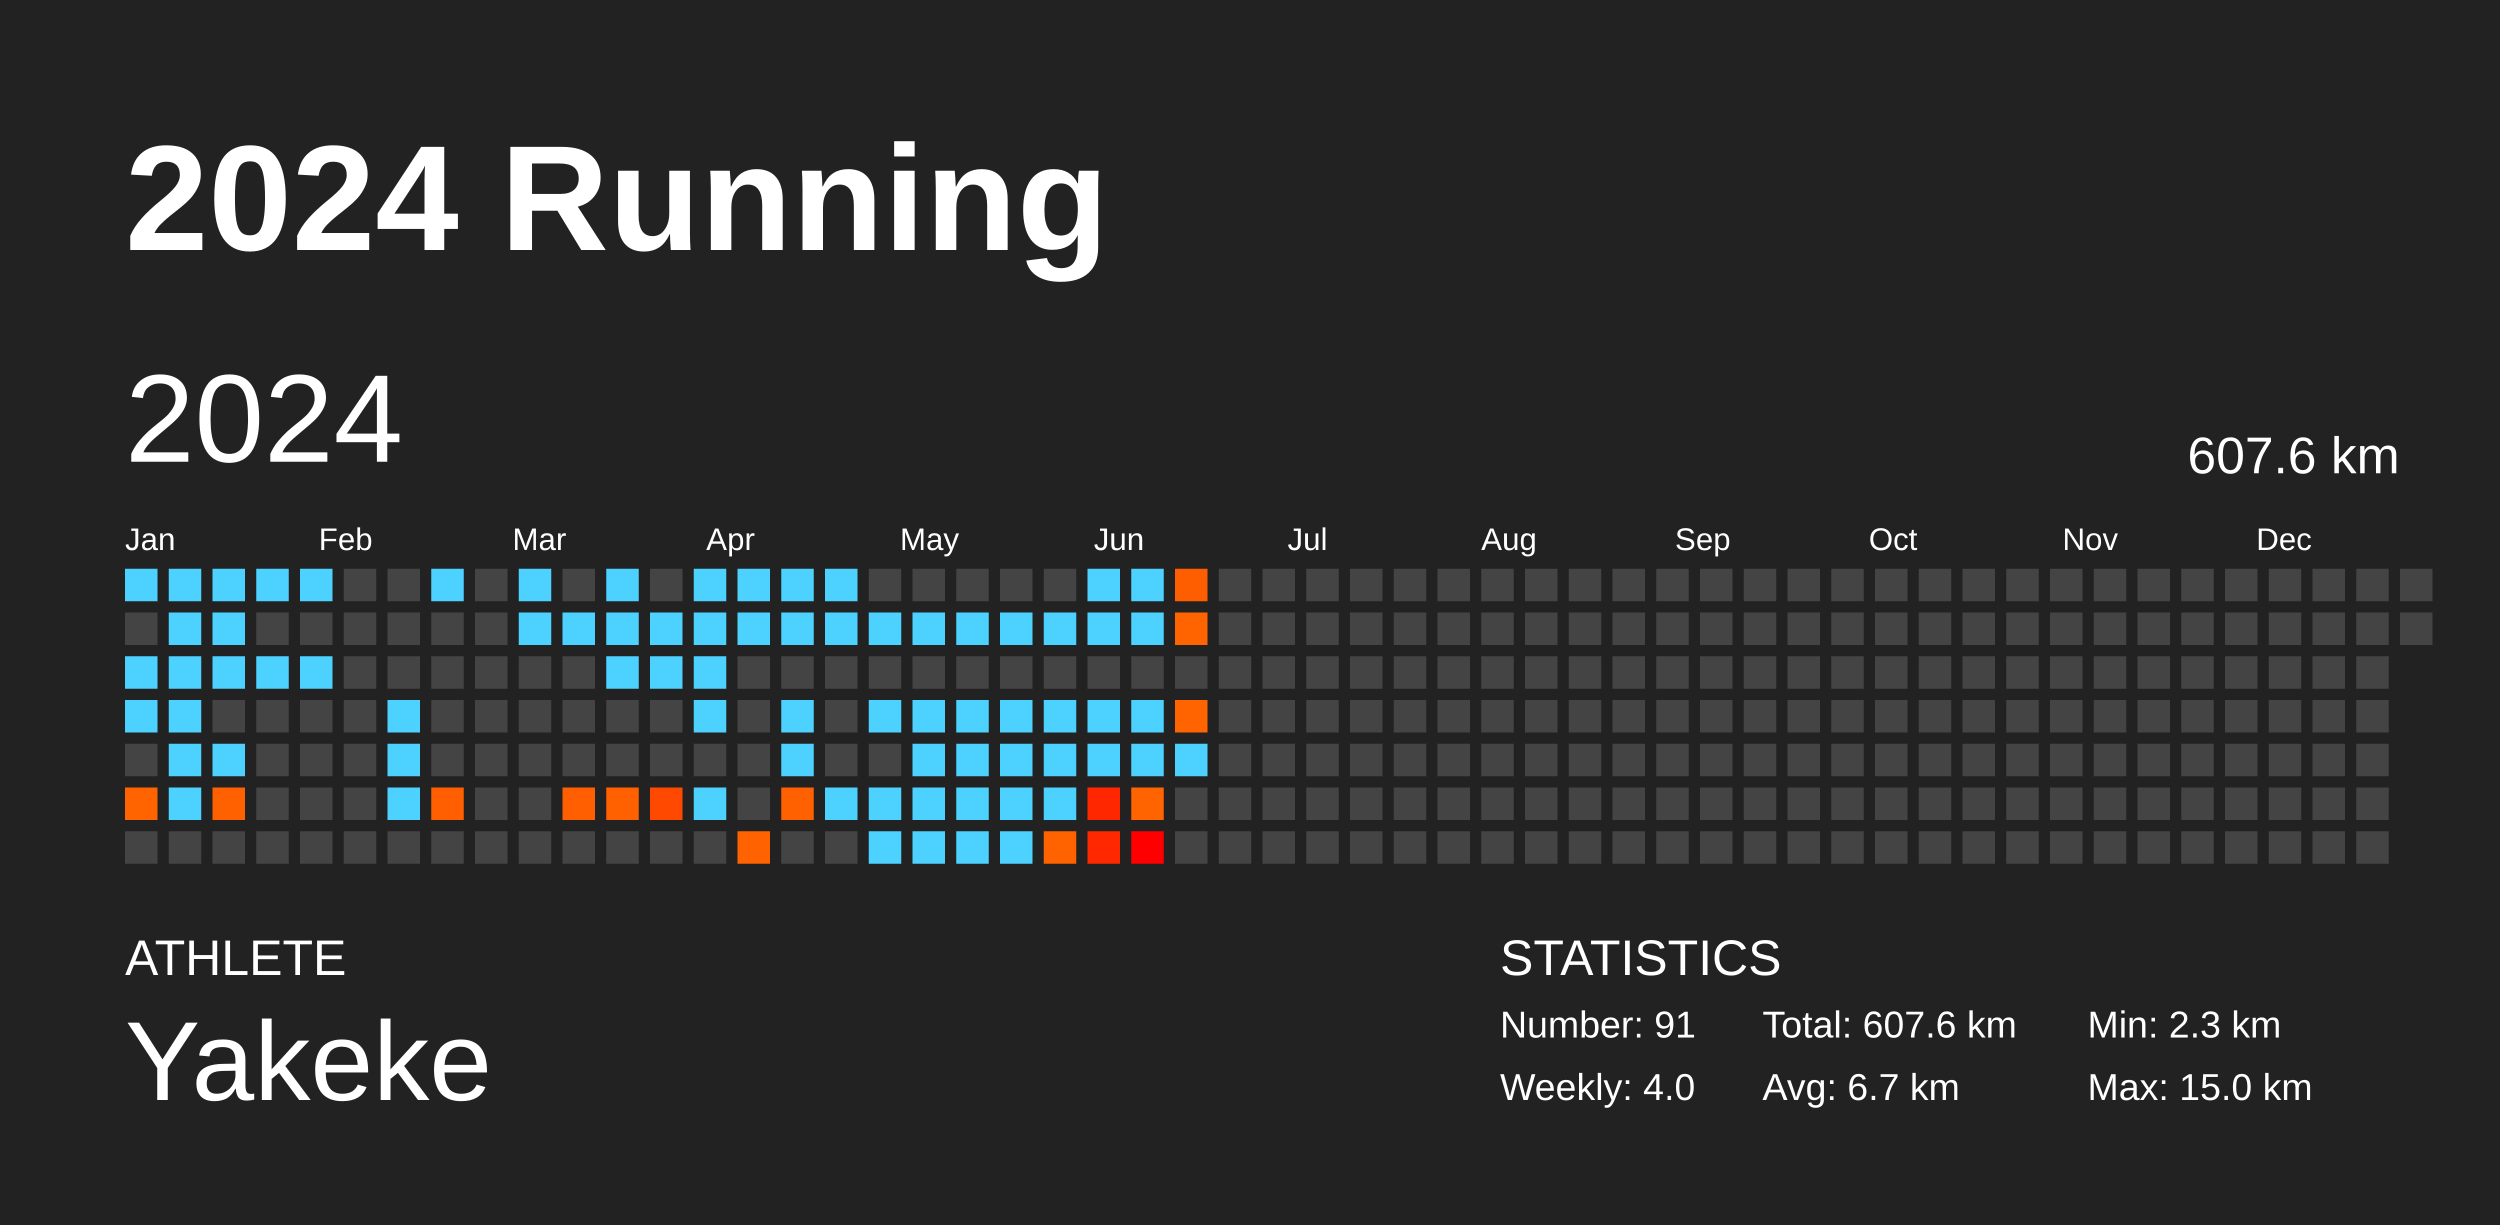
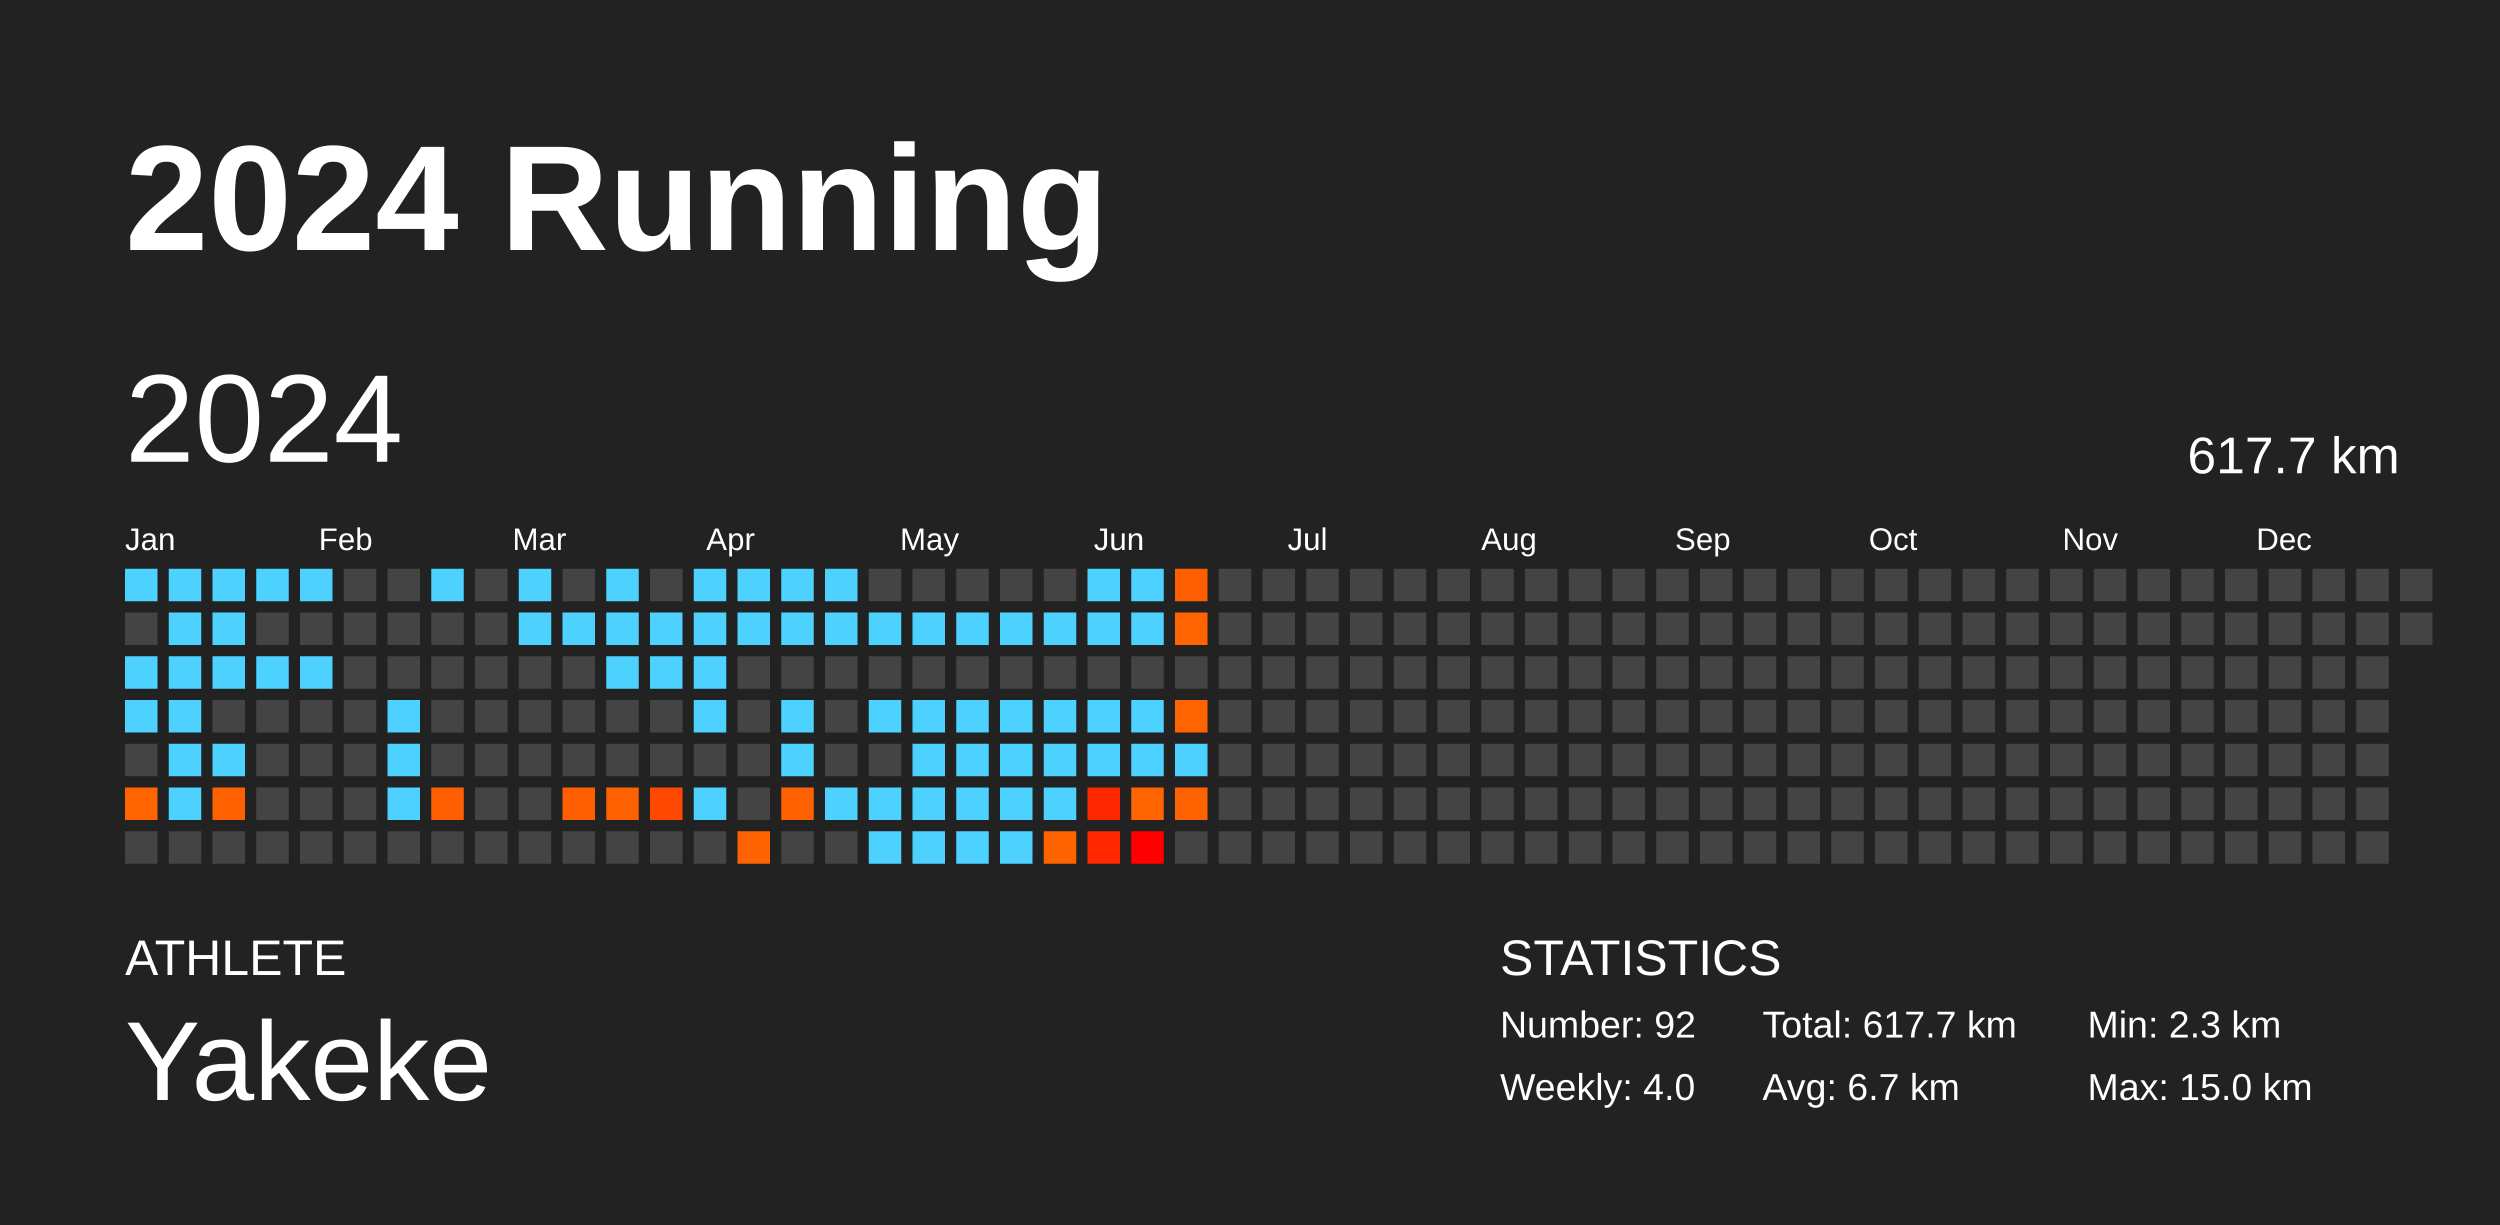
<svg xmlns="http://www.w3.org/2000/svg" baseProfile="full" height="98mm" version="1.1" viewBox="0,0,200,98" width="200mm">
  <defs />
  <rect fill="#222222" height="98" width="200" x="0" y="0" />
  <text fill="#FFFFFF" style="font-size:12px; font-family:Arial; font-weight:bold;" x="10" y="20">2024 Running</text>
  <text fill="#FFFFFF" style="font-size:4px; font-family:Arial" x="10" y="78">ATHLETE</text>
  <text fill="#FFFFFF" style="font-size:9px; font-family:Arial" x="10" y="88">Yakeke</text>
  <text fill="#FFFFFF" style="font-size:4px; font-family:Arial" x="120" y="78">STATISTICS</text>
-   <text fill="#FFFFFF" style="font-size:3px; font-family:Arial" x="120" y="83">Number: 91</text>
+   <text fill="#FFFFFF" style="font-size:3px; font-family:Arial" x="120" y="83">Number: 92</text>
  <text fill="#FFFFFF" style="font-size:3px; font-family:Arial" x="120" y="88">Weekly: 4.0</text>
-   <text fill="#FFFFFF" style="font-size:3px; font-family:Arial" x="141" y="83">Total: 607.6 km</text>
+   <text fill="#FFFFFF" style="font-size:3px; font-family:Arial" x="141" y="83">Total: 617.7 km</text>
  <text fill="#FFFFFF" style="font-size:3px; font-family:Arial" x="141" y="88">Avg: 6.7 km</text>
  <text fill="#FFFFFF" style="font-size:3px; font-family:Arial" x="167" y="83">Min: 2.3 km</text>
  <text fill="#FFFFFF" style="font-size:3px; font-family:Arial" x="167" y="88">Max: 15.0 km</text>
  <text dominant-baseline="hanging" fill="#FFFFFF" style="font-size:10.0px; font-family:Arial;" x="10" y="30">2024</text>
-   <text dominant-baseline="hanging" fill="#FFFFFF" style="font-size:4.125px; font-family:Arial;" x="175" y="35">607.6 km</text>
+   <text dominant-baseline="hanging" fill="#FFFFFF" style="font-size:4.125px; font-family:Arial;" x="175" y="35">617.7 km</text>
  <text fill="#FFFFFF" style="font-size:2.5px; font-family:Arial" x="10.0" y="44">Jan</text>
  <text fill="#FFFFFF" style="font-size:2.5px; font-family:Arial" x="25.5" y="44">Feb</text>
  <text fill="#FFFFFF" style="font-size:2.5px; font-family:Arial" x="41.0" y="44">Mar</text>
  <text fill="#FFFFFF" style="font-size:2.5px; font-family:Arial" x="56.5" y="44">Apr</text>
  <text fill="#FFFFFF" style="font-size:2.5px; font-family:Arial" x="72.0" y="44">May</text>
  <text fill="#FFFFFF" style="font-size:2.5px; font-family:Arial" x="87.5" y="44">Jun</text>
  <text fill="#FFFFFF" style="font-size:2.5px; font-family:Arial" x="103.0" y="44">Jul</text>
  <text fill="#FFFFFF" style="font-size:2.5px; font-family:Arial" x="118.5" y="44">Aug</text>
  <text fill="#FFFFFF" style="font-size:2.5px; font-family:Arial" x="134.0" y="44">Sep</text>
  <text fill="#FFFFFF" style="font-size:2.5px; font-family:Arial" x="149.5" y="44">Oct</text>
  <text fill="#FFFFFF" style="font-size:2.5px; font-family:Arial" x="165.0" y="44">Nov</text>
  <text fill="#FFFFFF" style="font-size:2.5px; font-family:Arial" x="180.5" y="44">Dec</text>
  <rect fill="#4dd2ff" height="2.6" width="2.6" x="10.0" y="45.5" />
  <rect fill="#444444" height="2.6" width="2.6" x="10.0" y="49.0" />
  <rect fill="#4dd2ff" height="2.6" width="2.6" x="10.0" y="52.5" />
  <rect fill="#4dd2ff" height="2.6" width="2.6" x="10.0" y="56.0" />
  <rect fill="#444444" height="2.6" width="2.6" x="10.0" y="59.5" />
  <rect fill="#ff6400" height="2.6" width="2.6" x="10.0" y="63.0" />
  <rect fill="#444444" height="2.6" width="2.6" x="10.0" y="66.5" />
  <rect fill="#4dd2ff" height="2.6" width="2.6" x="13.5" y="45.5" />
  <rect fill="#4dd2ff" height="2.6" width="2.6" x="13.5" y="49.0" />
  <rect fill="#4dd2ff" height="2.6" width="2.6" x="13.5" y="52.5" />
  <rect fill="#4dd2ff" height="2.6" width="2.6" x="13.5" y="56.0" />
  <rect fill="#4dd2ff" height="2.6" width="2.6" x="13.5" y="59.5" />
  <rect fill="#4dd2ff" height="2.6" width="2.6" x="13.5" y="63.0" />
  <rect fill="#444444" height="2.6" width="2.6" x="13.5" y="66.5" />
  <rect fill="#4dd2ff" height="2.6" width="2.6" x="17.0" y="45.5" />
  <rect fill="#4dd2ff" height="2.6" width="2.6" x="17.0" y="49.0" />
  <rect fill="#4dd2ff" height="2.6" width="2.6" x="17.0" y="52.5" />
  <rect fill="#444444" height="2.6" width="2.6" x="17.0" y="56.0" />
  <rect fill="#4dd2ff" height="2.6" width="2.6" x="17.0" y="59.5" />
  <rect fill="#ff6000" height="2.6" width="2.6" x="17.0" y="63.0" />
  <rect fill="#444444" height="2.6" width="2.6" x="17.0" y="66.5" />
  <rect fill="#4dd2ff" height="2.6" width="2.6" x="20.5" y="45.5" />
  <rect fill="#444444" height="2.6" width="2.6" x="20.5" y="49.0" />
  <rect fill="#4dd2ff" height="2.6" width="2.6" x="20.5" y="52.5" />
  <rect fill="#444444" height="2.6" width="2.6" x="20.5" y="56.0" />
  <rect fill="#444444" height="2.6" width="2.6" x="20.5" y="59.5" />
  <rect fill="#444444" height="2.6" width="2.6" x="20.5" y="63.0" />
  <rect fill="#444444" height="2.6" width="2.6" x="20.5" y="66.5" />
  <rect fill="#4dd2ff" height="2.6" width="2.6" x="24.0" y="45.5" />
  <rect fill="#444444" height="2.6" width="2.6" x="24.0" y="49.0" />
  <rect fill="#4dd2ff" height="2.6" width="2.6" x="24.0" y="52.5" />
  <rect fill="#444444" height="2.6" width="2.6" x="24.0" y="56.0" />
  <rect fill="#444444" height="2.6" width="2.6" x="24.0" y="59.5" />
  <rect fill="#444444" height="2.6" width="2.6" x="24.0" y="63.0" />
  <rect fill="#444444" height="2.6" width="2.6" x="24.0" y="66.5" />
  <rect fill="#444444" height="2.6" width="2.6" x="27.5" y="45.5" />
  <rect fill="#444444" height="2.6" width="2.6" x="27.5" y="49.0" />
  <rect fill="#444444" height="2.6" width="2.6" x="27.5" y="52.5" />
  <rect fill="#444444" height="2.6" width="2.6" x="27.5" y="56.0" />
  <rect fill="#444444" height="2.6" width="2.6" x="27.5" y="59.5" />
  <rect fill="#444444" height="2.6" width="2.6" x="27.5" y="63.0" />
  <rect fill="#444444" height="2.6" width="2.6" x="27.5" y="66.5" />
  <rect fill="#444444" height="2.6" width="2.6" x="31.0" y="45.5" />
  <rect fill="#444444" height="2.6" width="2.6" x="31.0" y="49.0" />
  <rect fill="#444444" height="2.6" width="2.6" x="31.0" y="52.5" />
  <rect fill="#4dd2ff" height="2.6" width="2.6" x="31.0" y="56.0" />
  <rect fill="#4dd2ff" height="2.6" width="2.6" x="31.0" y="59.5" />
  <rect fill="#4dd2ff" height="2.6" width="2.6" x="31.0" y="63.0" />
  <rect fill="#444444" height="2.6" width="2.6" x="31.0" y="66.5" />
  <rect fill="#4dd2ff" height="2.6" width="2.6" x="34.5" y="45.5" />
  <rect fill="#444444" height="2.6" width="2.6" x="34.5" y="49.0" />
  <rect fill="#444444" height="2.6" width="2.6" x="34.5" y="52.5" />
  <rect fill="#444444" height="2.6" width="2.6" x="34.5" y="56.0" />
  <rect fill="#444444" height="2.6" width="2.6" x="34.5" y="59.5" />
  <rect fill="#ff5f00" height="2.6" width="2.6" x="34.5" y="63.0" />
  <rect fill="#444444" height="2.6" width="2.6" x="34.5" y="66.5" />
  <rect fill="#444444" height="2.6" width="2.6" x="38.0" y="45.5" />
  <rect fill="#444444" height="2.6" width="2.6" x="38.0" y="49.0" />
  <rect fill="#444444" height="2.6" width="2.6" x="38.0" y="52.5" />
  <rect fill="#444444" height="2.6" width="2.6" x="38.0" y="56.0" />
  <rect fill="#444444" height="2.6" width="2.6" x="38.0" y="59.5" />
  <rect fill="#444444" height="2.6" width="2.6" x="38.0" y="63.0" />
  <rect fill="#444444" height="2.6" width="2.6" x="38.0" y="66.5" />
  <rect fill="#4dd2ff" height="2.6" width="2.6" x="41.5" y="45.5" />
  <rect fill="#4dd2ff" height="2.6" width="2.6" x="41.5" y="49.0" />
  <rect fill="#444444" height="2.6" width="2.6" x="41.5" y="52.5" />
  <rect fill="#444444" height="2.6" width="2.6" x="41.5" y="56.0" />
  <rect fill="#444444" height="2.6" width="2.6" x="41.5" y="59.5" />
  <rect fill="#444444" height="2.6" width="2.6" x="41.5" y="63.0" />
  <rect fill="#444444" height="2.6" width="2.6" x="41.5" y="66.5" />
  <rect fill="#444444" height="2.6" width="2.6" x="45.0" y="45.5" />
  <rect fill="#4dd2ff" height="2.6" width="2.6" x="45.0" y="49.0" />
  <rect fill="#444444" height="2.6" width="2.6" x="45.0" y="52.5" />
  <rect fill="#444444" height="2.6" width="2.6" x="45.0" y="56.0" />
  <rect fill="#444444" height="2.6" width="2.6" x="45.0" y="59.5" />
  <rect fill="#ff5f00" height="2.6" width="2.6" x="45.0" y="63.0" />
  <rect fill="#444444" height="2.6" width="2.6" x="45.0" y="66.5" />
  <rect fill="#4dd2ff" height="2.6" width="2.6" x="48.5" y="45.5" />
  <rect fill="#4dd2ff" height="2.6" width="2.6" x="48.5" y="49.0" />
  <rect fill="#4dd2ff" height="2.6" width="2.6" x="48.5" y="52.5" />
  <rect fill="#444444" height="2.6" width="2.6" x="48.5" y="56.0" />
  <rect fill="#444444" height="2.6" width="2.6" x="48.5" y="59.5" />
  <rect fill="#ff6000" height="2.6" width="2.6" x="48.5" y="63.0" />
  <rect fill="#444444" height="2.6" width="2.6" x="48.5" y="66.5" />
  <rect fill="#444444" height="2.6" width="2.6" x="52.0" y="45.5" />
  <rect fill="#4dd2ff" height="2.6" width="2.6" x="52.0" y="49.0" />
  <rect fill="#4dd2ff" height="2.6" width="2.6" x="52.0" y="52.5" />
  <rect fill="#444444" height="2.6" width="2.6" x="52.0" y="56.0" />
  <rect fill="#444444" height="2.6" width="2.6" x="52.0" y="59.5" />
  <rect fill="#ff4900" height="2.6" width="2.6" x="52.0" y="63.0" />
  <rect fill="#444444" height="2.6" width="2.6" x="52.0" y="66.5" />
  <rect fill="#4dd2ff" height="2.6" width="2.6" x="55.5" y="45.5" />
  <rect fill="#4dd2ff" height="2.6" width="2.6" x="55.5" y="49.0" />
  <rect fill="#4dd2ff" height="2.6" width="2.6" x="55.5" y="52.5" />
  <rect fill="#4dd2ff" height="2.6" width="2.6" x="55.5" y="56.0" />
  <rect fill="#444444" height="2.6" width="2.6" x="55.5" y="59.5" />
  <rect fill="#4dd2ff" height="2.6" width="2.6" x="55.5" y="63.0" />
  <rect fill="#444444" height="2.6" width="2.6" x="55.5" y="66.5" />
  <rect fill="#4dd2ff" height="2.6" width="2.6" x="59.0" y="45.5" />
  <rect fill="#4dd2ff" height="2.6" width="2.6" x="59.0" y="49.0" />
  <rect fill="#444444" height="2.6" width="2.6" x="59.0" y="52.5" />
  <rect fill="#444444" height="2.6" width="2.6" x="59.0" y="56.0" />
  <rect fill="#444444" height="2.6" width="2.6" x="59.0" y="59.5" />
  <rect fill="#444444" height="2.6" width="2.6" x="59.0" y="63.0" />
  <rect fill="#ff6200" height="2.6" width="2.6" x="59.0" y="66.5" />
  <rect fill="#4dd2ff" height="2.6" width="2.6" x="62.5" y="45.5" />
  <rect fill="#4dd2ff" height="2.6" width="2.6" x="62.5" y="49.0" />
  <rect fill="#444444" height="2.6" width="2.6" x="62.5" y="52.5" />
  <rect fill="#4dd2ff" height="2.6" width="2.6" x="62.5" y="56.0" />
  <rect fill="#4dd2ff" height="2.6" width="2.6" x="62.5" y="59.5" />
  <rect fill="#ff6000" height="2.6" width="2.6" x="62.5" y="63.0" />
  <rect fill="#444444" height="2.6" width="2.6" x="62.5" y="66.5" />
  <rect fill="#4dd2ff" height="2.6" width="2.6" x="66.0" y="45.5" />
  <rect fill="#4dd2ff" height="2.6" width="2.6" x="66.0" y="49.0" />
  <rect fill="#444444" height="2.6" width="2.6" x="66.0" y="52.5" />
  <rect fill="#444444" height="2.6" width="2.6" x="66.0" y="56.0" />
  <rect fill="#444444" height="2.6" width="2.6" x="66.0" y="59.5" />
  <rect fill="#4dd2ff" height="2.6" width="2.6" x="66.0" y="63.0" />
  <rect fill="#444444" height="2.6" width="2.6" x="66.0" y="66.5" />
  <rect fill="#444444" height="2.6" width="2.6" x="69.5" y="45.5" />
  <rect fill="#4dd2ff" height="2.6" width="2.6" x="69.5" y="49.0" />
  <rect fill="#444444" height="2.6" width="2.6" x="69.5" y="52.5" />
  <rect fill="#4dd2ff" height="2.6" width="2.6" x="69.5" y="56.0" />
  <rect fill="#444444" height="2.6" width="2.6" x="69.5" y="59.5" />
  <rect fill="#4dd2ff" height="2.6" width="2.6" x="69.5" y="63.0" />
  <rect fill="#4dd2ff" height="2.6" width="2.6" x="69.5" y="66.5" />
  <rect fill="#444444" height="2.6" width="2.6" x="73.0" y="45.5" />
  <rect fill="#4dd2ff" height="2.6" width="2.6" x="73.0" y="49.0" />
  <rect fill="#444444" height="2.6" width="2.6" x="73.0" y="52.5" />
  <rect fill="#4dd2ff" height="2.6" width="2.6" x="73.0" y="56.0" />
  <rect fill="#4dd2ff" height="2.6" width="2.6" x="73.0" y="59.5" />
  <rect fill="#4dd2ff" height="2.6" width="2.6" x="73.0" y="63.0" />
  <rect fill="#4dd2ff" height="2.6" width="2.6" x="73.0" y="66.5" />
  <rect fill="#444444" height="2.6" width="2.6" x="76.5" y="45.5" />
  <rect fill="#4dd2ff" height="2.6" width="2.6" x="76.5" y="49.0" />
  <rect fill="#444444" height="2.6" width="2.6" x="76.5" y="52.5" />
  <rect fill="#4dd2ff" height="2.6" width="2.6" x="76.5" y="56.0" />
  <rect fill="#4dd2ff" height="2.6" width="2.6" x="76.5" y="59.5" />
  <rect fill="#4dd2ff" height="2.6" width="2.6" x="76.5" y="63.0" />
  <rect fill="#4dd2ff" height="2.6" width="2.6" x="76.5" y="66.5" />
  <rect fill="#444444" height="2.6" width="2.6" x="80.0" y="45.5" />
  <rect fill="#4dd2ff" height="2.6" width="2.6" x="80.0" y="49.0" />
  <rect fill="#444444" height="2.6" width="2.6" x="80.0" y="52.5" />
  <rect fill="#4dd2ff" height="2.6" width="2.6" x="80.0" y="56.0" />
  <rect fill="#4dd2ff" height="2.6" width="2.6" x="80.0" y="59.5" />
  <rect fill="#4dd2ff" height="2.6" width="2.6" x="80.0" y="63.0" />
  <rect fill="#4dd2ff" height="2.6" width="2.6" x="80.0" y="66.5" />
  <rect fill="#444444" height="2.6" width="2.6" x="83.5" y="45.5" />
  <rect fill="#4dd2ff" height="2.6" width="2.6" x="83.5" y="49.0" />
  <rect fill="#444444" height="2.6" width="2.6" x="83.5" y="52.5" />
  <rect fill="#4dd2ff" height="2.6" width="2.6" x="83.5" y="56.0" />
  <rect fill="#4dd2ff" height="2.6" width="2.6" x="83.5" y="59.5" />
  <rect fill="#4dd2ff" height="2.6" width="2.6" x="83.5" y="63.0" />
  <rect fill="#ff6300" height="2.6" width="2.6" x="83.5" y="66.5" />
  <rect fill="#4dd2ff" height="2.6" width="2.6" x="87.0" y="45.5" />
  <rect fill="#4dd2ff" height="2.6" width="2.6" x="87.0" y="49.0" />
  <rect fill="#444444" height="2.6" width="2.6" x="87.0" y="52.5" />
  <rect fill="#4dd2ff" height="2.6" width="2.6" x="87.0" y="56.0" />
  <rect fill="#4dd2ff" height="2.6" width="2.6" x="87.0" y="59.5" />
  <rect fill="#ff2700" height="2.6" width="2.6" x="87.0" y="63.0" />
  <rect fill="#ff2800" height="2.6" width="2.6" x="87.0" y="66.5" />
  <rect fill="#4dd2ff" height="2.6" width="2.6" x="90.5" y="45.5" />
  <rect fill="#4dd2ff" height="2.6" width="2.6" x="90.5" y="49.0" />
  <rect fill="#444444" height="2.6" width="2.6" x="90.5" y="52.5" />
  <rect fill="#4dd2ff" height="2.6" width="2.6" x="90.5" y="56.0" />
  <rect fill="#4dd2ff" height="2.6" width="2.6" x="90.5" y="59.5" />
  <rect fill="#ff6400" height="2.6" width="2.6" x="90.5" y="63.0" />
  <rect fill="#ff0000" height="2.6" width="2.6" x="90.5" y="66.5" />
  <rect fill="#ff5e00" height="2.6" width="2.6" x="94.0" y="45.5" />
  <rect fill="#ff6400" height="2.6" width="2.6" x="94.0" y="49.0" />
  <rect fill="#444444" height="2.6" width="2.6" x="94.0" y="52.5" />
  <rect fill="#ff6400" height="2.6" width="2.6" x="94.0" y="56.0" />
  <rect fill="#4dd2ff" height="2.6" width="2.6" x="94.0" y="59.5" />
-   <rect fill="#444444" height="2.6" width="2.6" x="94.0" y="63.0" />
+   <rect fill="#ff6200" height="2.6" width="2.6" x="94.0" y="63.0" />
  <rect fill="#444444" height="2.6" width="2.6" x="94.0" y="66.5" />
  <rect fill="#444444" height="2.6" width="2.6" x="97.5" y="45.5" />
  <rect fill="#444444" height="2.6" width="2.6" x="97.5" y="49.0" />
  <rect fill="#444444" height="2.6" width="2.6" x="97.5" y="52.5" />
  <rect fill="#444444" height="2.6" width="2.6" x="97.5" y="56.0" />
  <rect fill="#444444" height="2.6" width="2.6" x="97.5" y="59.5" />
  <rect fill="#444444" height="2.6" width="2.6" x="97.5" y="63.0" />
  <rect fill="#444444" height="2.6" width="2.6" x="97.5" y="66.5" />
  <rect fill="#444444" height="2.6" width="2.6" x="101.0" y="45.5" />
  <rect fill="#444444" height="2.6" width="2.6" x="101.0" y="49.0" />
  <rect fill="#444444" height="2.6" width="2.6" x="101.0" y="52.5" />
  <rect fill="#444444" height="2.6" width="2.6" x="101.0" y="56.0" />
  <rect fill="#444444" height="2.6" width="2.6" x="101.0" y="59.5" />
  <rect fill="#444444" height="2.6" width="2.6" x="101.0" y="63.0" />
  <rect fill="#444444" height="2.6" width="2.6" x="101.0" y="66.5" />
  <rect fill="#444444" height="2.6" width="2.6" x="104.5" y="45.5" />
  <rect fill="#444444" height="2.6" width="2.6" x="104.5" y="49.0" />
  <rect fill="#444444" height="2.6" width="2.6" x="104.5" y="52.5" />
  <rect fill="#444444" height="2.6" width="2.6" x="104.5" y="56.0" />
  <rect fill="#444444" height="2.6" width="2.6" x="104.5" y="59.5" />
  <rect fill="#444444" height="2.6" width="2.6" x="104.5" y="63.0" />
  <rect fill="#444444" height="2.6" width="2.6" x="104.5" y="66.5" />
  <rect fill="#444444" height="2.6" width="2.6" x="108.0" y="45.5" />
  <rect fill="#444444" height="2.6" width="2.6" x="108.0" y="49.0" />
  <rect fill="#444444" height="2.6" width="2.6" x="108.0" y="52.5" />
  <rect fill="#444444" height="2.6" width="2.6" x="108.0" y="56.0" />
  <rect fill="#444444" height="2.6" width="2.6" x="108.0" y="59.5" />
  <rect fill="#444444" height="2.6" width="2.6" x="108.0" y="63.0" />
  <rect fill="#444444" height="2.6" width="2.6" x="108.0" y="66.5" />
  <rect fill="#444444" height="2.6" width="2.6" x="111.5" y="45.5" />
  <rect fill="#444444" height="2.6" width="2.6" x="111.5" y="49.0" />
  <rect fill="#444444" height="2.6" width="2.6" x="111.5" y="52.5" />
  <rect fill="#444444" height="2.6" width="2.6" x="111.5" y="56.0" />
  <rect fill="#444444" height="2.6" width="2.6" x="111.5" y="59.5" />
  <rect fill="#444444" height="2.6" width="2.6" x="111.5" y="63.0" />
  <rect fill="#444444" height="2.6" width="2.6" x="111.5" y="66.5" />
  <rect fill="#444444" height="2.6" width="2.6" x="115.0" y="45.5" />
  <rect fill="#444444" height="2.6" width="2.6" x="115.0" y="49.0" />
  <rect fill="#444444" height="2.6" width="2.6" x="115.0" y="52.5" />
  <rect fill="#444444" height="2.6" width="2.6" x="115.0" y="56.0" />
  <rect fill="#444444" height="2.6" width="2.6" x="115.0" y="59.5" />
  <rect fill="#444444" height="2.6" width="2.6" x="115.0" y="63.0" />
  <rect fill="#444444" height="2.6" width="2.6" x="115.0" y="66.5" />
  <rect fill="#444444" height="2.6" width="2.6" x="118.5" y="45.5" />
  <rect fill="#444444" height="2.6" width="2.6" x="118.5" y="49.0" />
  <rect fill="#444444" height="2.6" width="2.6" x="118.5" y="52.5" />
  <rect fill="#444444" height="2.6" width="2.6" x="118.5" y="56.0" />
  <rect fill="#444444" height="2.6" width="2.6" x="118.5" y="59.5" />
  <rect fill="#444444" height="2.6" width="2.6" x="118.5" y="63.0" />
  <rect fill="#444444" height="2.6" width="2.6" x="118.5" y="66.5" />
  <rect fill="#444444" height="2.6" width="2.6" x="122.0" y="45.5" />
  <rect fill="#444444" height="2.6" width="2.6" x="122.0" y="49.0" />
  <rect fill="#444444" height="2.6" width="2.6" x="122.0" y="52.5" />
  <rect fill="#444444" height="2.6" width="2.6" x="122.0" y="56.0" />
  <rect fill="#444444" height="2.6" width="2.6" x="122.0" y="59.5" />
  <rect fill="#444444" height="2.6" width="2.6" x="122.0" y="63.0" />
  <rect fill="#444444" height="2.6" width="2.6" x="122.0" y="66.5" />
  <rect fill="#444444" height="2.6" width="2.6" x="125.5" y="45.5" />
  <rect fill="#444444" height="2.6" width="2.6" x="125.5" y="49.0" />
  <rect fill="#444444" height="2.6" width="2.6" x="125.5" y="52.5" />
  <rect fill="#444444" height="2.6" width="2.6" x="125.5" y="56.0" />
  <rect fill="#444444" height="2.6" width="2.6" x="125.5" y="59.5" />
  <rect fill="#444444" height="2.6" width="2.6" x="125.5" y="63.0" />
  <rect fill="#444444" height="2.6" width="2.6" x="125.5" y="66.5" />
  <rect fill="#444444" height="2.6" width="2.6" x="129.0" y="45.5" />
  <rect fill="#444444" height="2.6" width="2.6" x="129.0" y="49.0" />
  <rect fill="#444444" height="2.6" width="2.6" x="129.0" y="52.5" />
  <rect fill="#444444" height="2.6" width="2.6" x="129.0" y="56.0" />
  <rect fill="#444444" height="2.6" width="2.6" x="129.0" y="59.5" />
  <rect fill="#444444" height="2.6" width="2.6" x="129.0" y="63.0" />
  <rect fill="#444444" height="2.6" width="2.6" x="129.0" y="66.5" />
  <rect fill="#444444" height="2.6" width="2.6" x="132.5" y="45.5" />
  <rect fill="#444444" height="2.6" width="2.6" x="132.5" y="49.0" />
  <rect fill="#444444" height="2.6" width="2.6" x="132.5" y="52.5" />
  <rect fill="#444444" height="2.6" width="2.6" x="132.5" y="56.0" />
  <rect fill="#444444" height="2.6" width="2.6" x="132.5" y="59.5" />
  <rect fill="#444444" height="2.6" width="2.6" x="132.5" y="63.0" />
  <rect fill="#444444" height="2.6" width="2.6" x="132.5" y="66.5" />
  <rect fill="#444444" height="2.6" width="2.6" x="136.0" y="45.5" />
  <rect fill="#444444" height="2.6" width="2.6" x="136.0" y="49.0" />
  <rect fill="#444444" height="2.6" width="2.6" x="136.0" y="52.5" />
  <rect fill="#444444" height="2.6" width="2.6" x="136.0" y="56.0" />
  <rect fill="#444444" height="2.6" width="2.6" x="136.0" y="59.5" />
  <rect fill="#444444" height="2.6" width="2.6" x="136.0" y="63.0" />
  <rect fill="#444444" height="2.6" width="2.6" x="136.0" y="66.5" />
  <rect fill="#444444" height="2.6" width="2.6" x="139.5" y="45.5" />
  <rect fill="#444444" height="2.6" width="2.6" x="139.5" y="49.0" />
  <rect fill="#444444" height="2.6" width="2.6" x="139.5" y="52.5" />
  <rect fill="#444444" height="2.6" width="2.6" x="139.5" y="56.0" />
  <rect fill="#444444" height="2.6" width="2.6" x="139.5" y="59.5" />
  <rect fill="#444444" height="2.6" width="2.6" x="139.5" y="63.0" />
  <rect fill="#444444" height="2.6" width="2.6" x="139.5" y="66.5" />
  <rect fill="#444444" height="2.6" width="2.6" x="143.0" y="45.5" />
  <rect fill="#444444" height="2.6" width="2.6" x="143.0" y="49.0" />
  <rect fill="#444444" height="2.6" width="2.6" x="143.0" y="52.5" />
  <rect fill="#444444" height="2.6" width="2.6" x="143.0" y="56.0" />
  <rect fill="#444444" height="2.6" width="2.6" x="143.0" y="59.5" />
  <rect fill="#444444" height="2.6" width="2.6" x="143.0" y="63.0" />
  <rect fill="#444444" height="2.6" width="2.6" x="143.0" y="66.5" />
  <rect fill="#444444" height="2.6" width="2.6" x="146.5" y="45.5" />
  <rect fill="#444444" height="2.6" width="2.6" x="146.5" y="49.0" />
  <rect fill="#444444" height="2.6" width="2.6" x="146.5" y="52.5" />
  <rect fill="#444444" height="2.6" width="2.6" x="146.5" y="56.0" />
  <rect fill="#444444" height="2.6" width="2.6" x="146.5" y="59.5" />
  <rect fill="#444444" height="2.6" width="2.6" x="146.5" y="63.0" />
  <rect fill="#444444" height="2.6" width="2.6" x="146.5" y="66.5" />
  <rect fill="#444444" height="2.6" width="2.6" x="150.0" y="45.5" />
  <rect fill="#444444" height="2.6" width="2.6" x="150.0" y="49.0" />
  <rect fill="#444444" height="2.6" width="2.6" x="150.0" y="52.5" />
  <rect fill="#444444" height="2.6" width="2.6" x="150.0" y="56.0" />
  <rect fill="#444444" height="2.6" width="2.6" x="150.0" y="59.5" />
  <rect fill="#444444" height="2.6" width="2.6" x="150.0" y="63.0" />
  <rect fill="#444444" height="2.6" width="2.6" x="150.0" y="66.5" />
  <rect fill="#444444" height="2.6" width="2.6" x="153.5" y="45.5" />
  <rect fill="#444444" height="2.6" width="2.6" x="153.5" y="49.0" />
  <rect fill="#444444" height="2.6" width="2.6" x="153.5" y="52.5" />
  <rect fill="#444444" height="2.6" width="2.6" x="153.5" y="56.0" />
  <rect fill="#444444" height="2.6" width="2.6" x="153.5" y="59.5" />
  <rect fill="#444444" height="2.6" width="2.6" x="153.5" y="63.0" />
  <rect fill="#444444" height="2.6" width="2.6" x="153.5" y="66.5" />
  <rect fill="#444444" height="2.6" width="2.6" x="157.0" y="45.5" />
  <rect fill="#444444" height="2.6" width="2.6" x="157.0" y="49.0" />
  <rect fill="#444444" height="2.6" width="2.6" x="157.0" y="52.5" />
  <rect fill="#444444" height="2.6" width="2.6" x="157.0" y="56.0" />
  <rect fill="#444444" height="2.6" width="2.6" x="157.0" y="59.5" />
  <rect fill="#444444" height="2.6" width="2.6" x="157.0" y="63.0" />
  <rect fill="#444444" height="2.6" width="2.6" x="157.0" y="66.5" />
  <rect fill="#444444" height="2.6" width="2.6" x="160.5" y="45.5" />
  <rect fill="#444444" height="2.6" width="2.6" x="160.5" y="49.0" />
  <rect fill="#444444" height="2.6" width="2.6" x="160.5" y="52.5" />
  <rect fill="#444444" height="2.6" width="2.6" x="160.5" y="56.0" />
  <rect fill="#444444" height="2.6" width="2.6" x="160.5" y="59.5" />
  <rect fill="#444444" height="2.6" width="2.6" x="160.5" y="63.0" />
  <rect fill="#444444" height="2.6" width="2.6" x="160.5" y="66.5" />
  <rect fill="#444444" height="2.6" width="2.6" x="164.0" y="45.5" />
  <rect fill="#444444" height="2.6" width="2.6" x="164.0" y="49.0" />
  <rect fill="#444444" height="2.6" width="2.6" x="164.0" y="52.5" />
  <rect fill="#444444" height="2.6" width="2.6" x="164.0" y="56.0" />
  <rect fill="#444444" height="2.6" width="2.6" x="164.0" y="59.5" />
  <rect fill="#444444" height="2.6" width="2.6" x="164.0" y="63.0" />
  <rect fill="#444444" height="2.6" width="2.6" x="164.0" y="66.5" />
  <rect fill="#444444" height="2.6" width="2.6" x="167.5" y="45.5" />
  <rect fill="#444444" height="2.6" width="2.6" x="167.5" y="49.0" />
  <rect fill="#444444" height="2.6" width="2.6" x="167.5" y="52.5" />
  <rect fill="#444444" height="2.6" width="2.6" x="167.5" y="56.0" />
  <rect fill="#444444" height="2.6" width="2.6" x="167.5" y="59.5" />
  <rect fill="#444444" height="2.6" width="2.6" x="167.5" y="63.0" />
  <rect fill="#444444" height="2.6" width="2.6" x="167.5" y="66.5" />
  <rect fill="#444444" height="2.6" width="2.6" x="171.0" y="45.5" />
  <rect fill="#444444" height="2.6" width="2.6" x="171.0" y="49.0" />
  <rect fill="#444444" height="2.6" width="2.6" x="171.0" y="52.5" />
  <rect fill="#444444" height="2.6" width="2.6" x="171.0" y="56.0" />
  <rect fill="#444444" height="2.6" width="2.6" x="171.0" y="59.5" />
  <rect fill="#444444" height="2.6" width="2.6" x="171.0" y="63.0" />
  <rect fill="#444444" height="2.6" width="2.6" x="171.0" y="66.5" />
  <rect fill="#444444" height="2.6" width="2.6" x="174.5" y="45.5" />
  <rect fill="#444444" height="2.6" width="2.6" x="174.5" y="49.0" />
  <rect fill="#444444" height="2.6" width="2.6" x="174.5" y="52.5" />
  <rect fill="#444444" height="2.6" width="2.6" x="174.5" y="56.0" />
  <rect fill="#444444" height="2.6" width="2.6" x="174.5" y="59.5" />
  <rect fill="#444444" height="2.6" width="2.6" x="174.5" y="63.0" />
  <rect fill="#444444" height="2.6" width="2.6" x="174.5" y="66.5" />
  <rect fill="#444444" height="2.6" width="2.6" x="178.0" y="45.5" />
  <rect fill="#444444" height="2.6" width="2.6" x="178.0" y="49.0" />
  <rect fill="#444444" height="2.6" width="2.6" x="178.0" y="52.5" />
  <rect fill="#444444" height="2.6" width="2.6" x="178.0" y="56.0" />
  <rect fill="#444444" height="2.6" width="2.6" x="178.0" y="59.5" />
  <rect fill="#444444" height="2.6" width="2.6" x="178.0" y="63.0" />
  <rect fill="#444444" height="2.6" width="2.6" x="178.0" y="66.5" />
  <rect fill="#444444" height="2.6" width="2.6" x="181.5" y="45.5" />
  <rect fill="#444444" height="2.6" width="2.6" x="181.5" y="49.0" />
  <rect fill="#444444" height="2.6" width="2.6" x="181.5" y="52.5" />
  <rect fill="#444444" height="2.6" width="2.6" x="181.5" y="56.0" />
  <rect fill="#444444" height="2.6" width="2.6" x="181.5" y="59.5" />
  <rect fill="#444444" height="2.6" width="2.6" x="181.5" y="63.0" />
  <rect fill="#444444" height="2.6" width="2.6" x="181.5" y="66.5" />
  <rect fill="#444444" height="2.6" width="2.6" x="185.0" y="45.5" />
  <rect fill="#444444" height="2.6" width="2.6" x="185.0" y="49.0" />
  <rect fill="#444444" height="2.6" width="2.6" x="185.0" y="52.5" />
  <rect fill="#444444" height="2.6" width="2.6" x="185.0" y="56.0" />
  <rect fill="#444444" height="2.6" width="2.6" x="185.0" y="59.5" />
  <rect fill="#444444" height="2.6" width="2.6" x="185.0" y="63.0" />
  <rect fill="#444444" height="2.6" width="2.6" x="185.0" y="66.5" />
  <rect fill="#444444" height="2.6" width="2.6" x="188.5" y="45.5" />
  <rect fill="#444444" height="2.6" width="2.6" x="188.5" y="49.0" />
  <rect fill="#444444" height="2.6" width="2.6" x="188.5" y="52.5" />
  <rect fill="#444444" height="2.6" width="2.6" x="188.5" y="56.0" />
  <rect fill="#444444" height="2.6" width="2.6" x="188.5" y="59.5" />
  <rect fill="#444444" height="2.6" width="2.6" x="188.5" y="63.0" />
  <rect fill="#444444" height="2.6" width="2.6" x="188.5" y="66.5" />
  <rect fill="#444444" height="2.6" width="2.6" x="192.0" y="45.5" />
  <rect fill="#444444" height="2.6" width="2.6" x="192.0" y="49.0" />
</svg>
